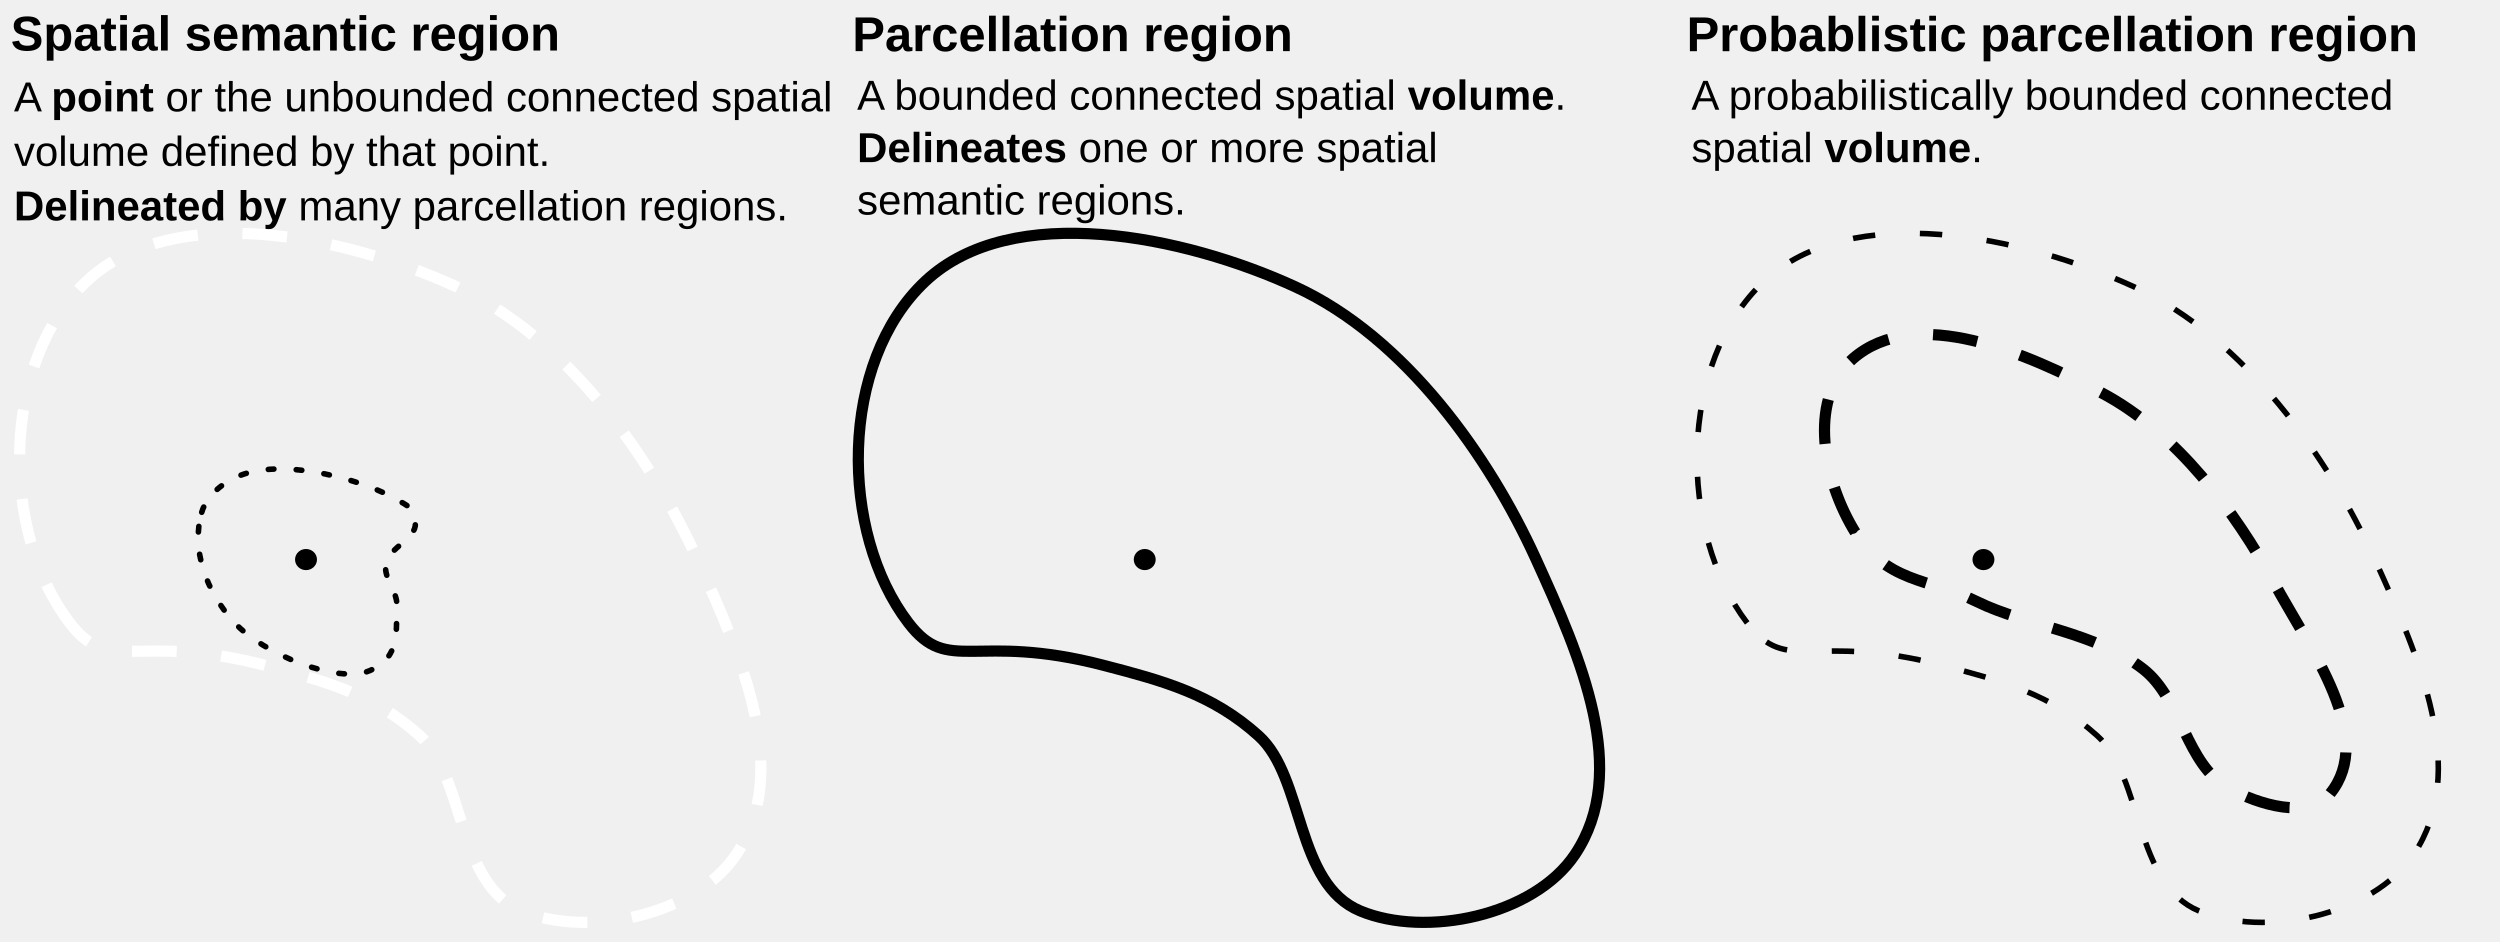
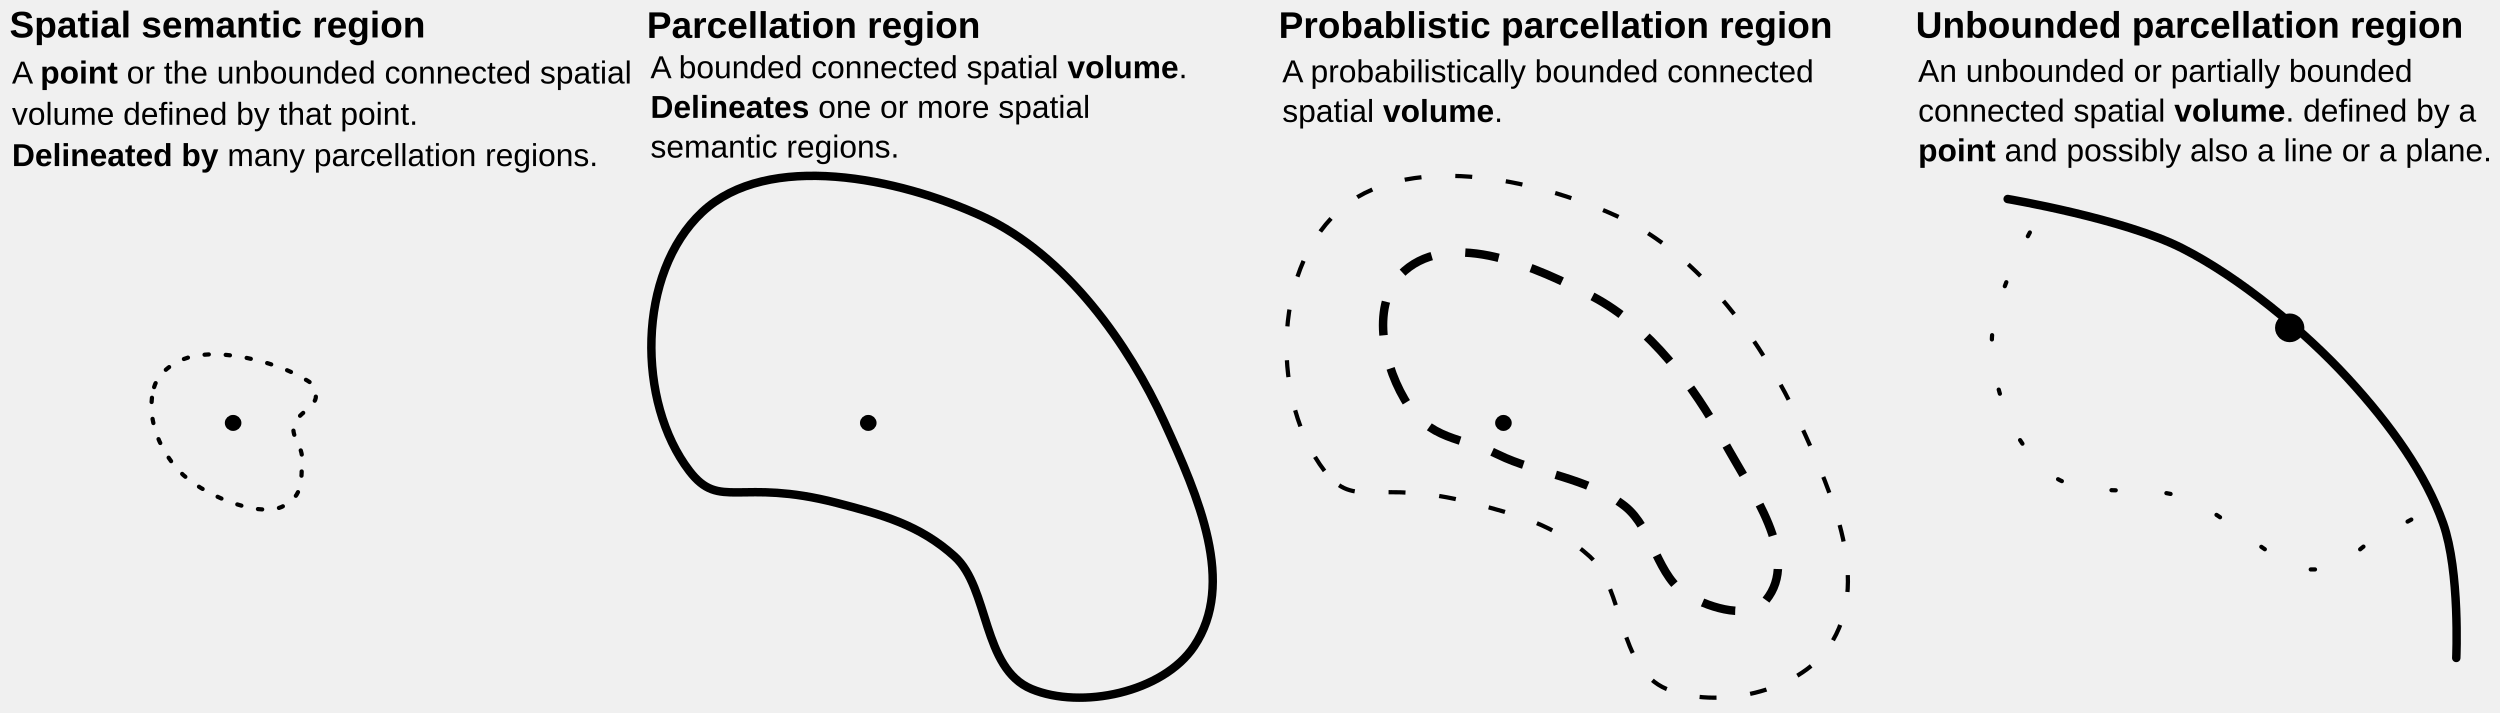
- <svg xmlns="http://www.w3.org/2000/svg" width="894.222" height="336.936" viewBox="0 0 894.222 336.936" id="svg2" version="1.1">
+ <svg xmlns="http://www.w3.org/2000/svg" width="1180.806" height="336.543" viewBox="0 0 1180.806 336.543" id="svg2" version="1.1">
  <defs id="defs4" />
-   <g id="layer1" transform="translate(-55,-470.4262)">
+   <g id="layer1" transform="translate(-54.35059,-470.8196)">
    <path style="fill:none;fill-rule:evenodd;stroke:#000000;stroke-width:4;stroke-linecap:butt;stroke-linejoin:round;stroke-miterlimit:4;stroke-dasharray:none;stroke-opacity:1" d="m 379.947,693.229 c -24.804,-32.386 -24.915,-93.197 6.061,-122.228 30.976,-29.031 92.671,-16.201 132.33,2.02 39.659,18.221 69.479,61.119 85.863,96.975 16.384,35.855 34,76.437 14.142,106.066 -14.732,21.981 -53.406,29.909 -76.772,20.203 -23.366,-9.706 -19.876,-47.703 -36.365,-62.629 -16.489,-14.926 -34.207,-19.708 -55.558,-25.254 -46.191,-11.997 -55.244,3.724 -69.701,-15.152 z" id="path4138" />
    <path style="opacity:1;fill:#000000;fill-opacity:0;fill-rule:nonzero;stroke:#000000;stroke-width:4;stroke-linecap:round;stroke-linejoin:round;stroke-miterlimit:4;stroke-dasharray:none;stroke-dashoffset:0;stroke-opacity:1" id="path4136" d="m 466.381,670.573 a 1.924,1.783 0 0 1 -1.923,1.783 1.924,1.783 0 0 1 -1.925,-1.78 1.924,1.783 0 0 1 1.92,-1.785 1.924,1.783 0 0 1 1.928,1.778" />
    <path style="fill:none;fill-rule:evenodd;stroke:#000000;stroke-width:2;stroke-linecap:butt;stroke-linejoin:round;stroke-miterlimit:4;stroke-dasharray:8, 16;stroke-dashoffset:0;stroke-opacity:1" d="m 679.947,693.236 c -24.804,-32.386 -24.915,-93.197 6.061,-122.228 30.976,-29.031 92.671,-16.201 132.33,2.02 39.659,18.221 69.479,61.119 85.863,96.975 16.384,35.855 34,76.437 14.142,106.066 -14.732,21.981 -53.406,29.909 -76.772,20.203 -23.366,-9.706 -19.876,-47.703 -36.365,-62.629 -16.489,-14.926 -34.207,-19.708 -55.558,-25.254 -46.191,-11.997 -55.244,3.724 -69.701,-15.152 z" id="path4138-5" />
    <path style="opacity:1;fill:#000000;fill-opacity:0;fill-rule:nonzero;stroke:#000000;stroke-width:4;stroke-linecap:round;stroke-linejoin:round;stroke-miterlimit:4;stroke-dasharray:none;stroke-dashoffset:0;stroke-opacity:1" id="path4136-6" d="m 766.381,670.579 a 1.924,1.783 0 0 1 -1.923,1.783 1.924,1.783 0 0 1 -1.925,-1.78 1.924,1.783 0 0 1 1.92,-1.785 1.924,1.783 0 0 1 1.928,1.778" />
-     <path style="fill:none;fill-rule:evenodd;stroke:#ffffff;stroke-width:4;stroke-linecap:butt;stroke-linejoin:round;stroke-miterlimit:4;stroke-dasharray:16, 16;stroke-dashoffset:0;stroke-opacity:1" d="M 79.947,693.229 C 55.143,660.844 55.032,600.032 86.008,571.001 c 30.976,-29.031 92.671,-16.201 132.33,2.02 39.659,18.221 69.479,61.119 85.863,96.975 16.384,35.855 34,76.437 14.142,106.066 -14.732,21.981 -53.406,29.909 -76.772,20.203 -23.366,-9.706 -19.876,-47.703 -36.365,-62.629 -16.489,-14.926 -34.207,-19.708 -55.558,-25.254 -46.191,-11.997 -55.244,3.724 -69.701,-15.152 z" id="path4138-5-2" />
+     <path style="fill:none;fill-rule:evenodd;stroke:#ffffff;stroke-width:4;stroke-linecap:butt;stroke-linejoin:round;stroke-miterlimit:4;stroke-dasharray:16, 16;stroke-dashoffset:0;stroke-opacity:0" d="M 79.947,693.229 C 55.143,660.844 55.032,600.032 86.008,571.001 c 30.976,-29.031 92.671,-16.201 132.33,2.02 39.659,18.221 69.479,61.119 85.863,96.975 16.384,35.855 34,76.437 14.142,106.066 -14.732,21.981 -53.406,29.909 -76.772,20.203 -23.366,-9.706 -19.876,-47.703 -36.365,-62.629 -16.489,-14.926 -34.207,-19.708 -55.558,-25.254 -46.191,-11.997 -55.244,3.724 -69.701,-15.152 z" id="path4138-5-2" />
    <path style="opacity:1;fill:#000000;fill-opacity:0;fill-rule:nonzero;stroke:#000000;stroke-width:4;stroke-linecap:round;stroke-linejoin:round;stroke-miterlimit:4;stroke-dasharray:none;stroke-dashoffset:0;stroke-opacity:1" id="path4136-6-9" d="m 166.381,670.573 a 1.924,1.783 0 0 1 -1.923,1.783 1.924,1.783 0 0 1 -1.925,-1.78 1.924,1.783 0 0 1 1.92,-1.785 1.924,1.783 0 0 1 1.928,1.778" />
-     <text xml:space="preserve" style="font-style:normal;font-weight:normal;font-size:17.5px;line-height:125%;font-family:'Liberation Sans';letter-spacing:0px;word-spacing:0px;fill:#000000;fill-opacity:1;stroke:none;stroke-width:1px;stroke-linecap:butt;stroke-linejoin:miter;stroke-opacity:1" x="58.846" y="488.5" id="text4232">
-       <tspan x="58.846" y="488.5" id="tspan4234">
-         <tspan x="58.846" y="488.5" style="font-style:normal;font-variant:normal;font-weight:bold;font-stretch:normal;font-size:17.5px;font-family:'Liberation Sans';-inkscape-font-specification:'Liberation Sans Bold'" id="tspan4236">Spatial semantic region</tspan>
+     <text xml:space="preserve" style="font-style:normal;font-weight:normal;font-size:17.5px;line-height:125%;font-family:'Liberation Sans';letter-spacing:0px;word-spacing:0px;fill:#000000;fill-opacity:1;stroke:none;stroke-width:1px;stroke-linecap:butt;stroke-linejoin:miter;stroke-opacity:1" x="58.846" y="488.5" id="text5393">
+       <tspan x="58.846" y="488.5" id="tspan5395">
+         <tspan x="58.846" y="488.5" style="font-style:normal;font-variant:normal;font-weight:bold;font-stretch:normal;font-size:17.5px;font-family:'Liberation Sans';-inkscape-font-specification:'Liberation Sans Bold'" id="tspan5397">Spatial semantic region</tspan>
      </tspan>
    </text>
    <text xml:space="preserve" style="font-style:normal;font-weight:normal;font-size:15px;line-height:125%;font-family:'Liberation Sans';letter-spacing:0px;word-spacing:0px;fill:#000000;fill-opacity:1;stroke:none;stroke-width:1px;stroke-linecap:butt;stroke-linejoin:miter;stroke-opacity:1" x="658.282" y="488.728" id="text4289">
      <tspan x="658.282" y="488.728" id="tspan4293" style="font-style:normal;font-variant:normal;font-weight:bold;font-stretch:normal;font-size:17.5px;font-family:'Liberation Sans';-inkscape-font-specification:'Liberation Sans Bold'">Probablistic parcellation region</tspan>
    </text>
    <text xml:space="preserve" style="font-style:normal;font-weight:normal;font-size:15px;line-height:125%;font-family:'Liberation Sans';letter-spacing:0px;word-spacing:0px;fill:#000000;fill-opacity:1;stroke:none;stroke-width:1px;stroke-linecap:butt;stroke-linejoin:miter;stroke-opacity:1" x="359.863" y="488.722" id="text4297">
      <tspan id="tspan4299" x="359.863" y="488.722" style="font-style:normal;font-variant:normal;font-weight:bold;font-stretch:normal;font-size:17.5px;font-family:'Liberation Sans';-inkscape-font-specification:'Liberation Sans Bold'">Parcellation region</tspan>
    </text>
    <path style="fill:none;fill-rule:evenodd;stroke:#000000;stroke-width:2;stroke-linecap:round;stroke-linejoin:round;stroke-miterlimit:4;stroke-dasharray:2, 8;stroke-dashoffset:0;stroke-opacity:1" d="m 127.155,653.655 c 2.015,-6.86 9.365,-12.05 16.239,-14.014 16.397,-4.686 40.935,2.851 50.544,7.913 9.609,5.063 9.29,4.91 9.613,10.189 0.323,5.279 -9.33,8.489 -10.501,14.28 -1.117,5.528 4.572,9.676 3.943,16.453 -0.629,6.777 1.78,16.897 -9.758,21.835 -11.538,4.938 -38.195,-6.05 -48.416,-17.218 -10.22,-11.168 -15.527,-26.284 -11.665,-39.438 z" id="path4138-5-9" />
-     <text xml:space="preserve" style="font-style:normal;font-weight:normal;font-size:15px;line-height:125%;font-family:'Liberation Sans';letter-spacing:0px;word-spacing:0px;fill:#000000;fill-opacity:1;stroke:none;stroke-width:1px;stroke-linecap:butt;stroke-linejoin:miter;stroke-opacity:1" x="60" y="510.263" id="text4210">
-       <tspan x="114.199" y="549.263" id="tspan4212">
-         <tspan x="60" y="510.263" style="font-style:normal;font-variant:normal;font-weight:normal;font-stretch:normal;line-height:130%;font-family:'Liberation Sans';-inkscape-font-specification:'Liberation Sans';text-align:start;text-anchor:start" id="tspan4214">A </tspan>
-         <tspan x="73.359" y="510.263" style="font-weight:bold" id="tspan4216">point </tspan>
-         <tspan x="114.199" y="510.263" style="font-style:normal;font-variant:normal;font-weight:normal;font-stretch:normal;line-height:130%;font-family:'Liberation Sans';-inkscape-font-specification:'Liberation Sans';text-align:start;text-anchor:start" id="tspan4218">or the unbounded connected spatial </tspan>
+     <text xml:space="preserve" style="font-style:normal;font-weight:normal;font-size:15px;line-height:125%;font-family:'Liberation Sans';letter-spacing:0px;word-spacing:0px;fill:#000000;fill-opacity:1;stroke:none;stroke-width:1px;stroke-linecap:butt;stroke-linejoin:miter;stroke-opacity:1" x="60" y="510.263" id="text5371">
+       <tspan x="114.199" y="549.263" id="tspan5373">
+         <tspan x="60" y="510.263" style="font-style:normal;font-variant:normal;font-weight:normal;font-stretch:normal;line-height:130%;font-family:'Liberation Sans';-inkscape-font-specification:'Liberation Sans';text-align:start;text-anchor:start" id="tspan5375">A </tspan>
+         <tspan x="73.359" y="510.263" style="font-weight:bold" id="tspan5377">point </tspan>
+         <tspan x="114.199" y="510.263" style="font-style:normal;font-variant:normal;font-weight:normal;font-stretch:normal;line-height:130%;font-family:'Liberation Sans';-inkscape-font-specification:'Liberation Sans';text-align:start;text-anchor:start" id="tspan5379">or the unbounded connected spatial </tspan>
      </tspan>
-       <tspan x="60" y="0" id="tspan4220">
-         <tspan x="60" y="529.763" style="font-style:normal;font-variant:normal;font-weight:normal;font-stretch:normal;line-height:130%;font-family:'Liberation Sans';-inkscape-font-specification:'Liberation Sans';text-align:start;text-anchor:start" id="tspan4222">volume defined by that point.</tspan>
-         <tspan dx="0" x="251.865" y="529.763" style="font-style:normal;font-variant:normal;font-weight:normal;font-stretch:normal;line-height:130%;font-family:'Liberation Sans';-inkscape-font-specification:'Liberation Sans';text-align:start;text-anchor:start" id="tspan4224" />
+       <tspan x="60" y="0" id="tspan5381">
+         <tspan x="60" y="529.763" style="font-style:normal;font-variant:normal;font-weight:normal;font-stretch:normal;line-height:130%;font-family:'Liberation Sans';-inkscape-font-specification:'Liberation Sans';text-align:start;text-anchor:start" id="tspan5383">volume defined by that point.</tspan>
+         <tspan dx="0" x="251.865" y="529.763" style="font-style:normal;font-variant:normal;font-weight:normal;font-stretch:normal;line-height:130%;font-family:'Liberation Sans';-inkscape-font-specification:'Liberation Sans';text-align:start;text-anchor:start" id="tspan5385" />
      </tspan>
-       <tspan x="161.748" y="0" id="tspan4226">
-         <tspan x="60" y="549.263" style="font-weight:bold" id="tspan4228">Delineated by </tspan>
-         <tspan x="161.748" y="549.263" style="font-style:normal;font-variant:normal;font-weight:normal;font-stretch:normal;line-height:130%;font-family:'Liberation Sans';-inkscape-font-specification:'Liberation Sans';text-align:start;text-anchor:start" id="tspan4230">many parcellation regions.</tspan>
+       <tspan x="161.748" y="0" id="tspan5387">
+         <tspan x="60" y="549.263" style="font-weight:bold" id="tspan5389">Delineated by </tspan>
+         <tspan x="161.748" y="549.263" style="font-style:normal;font-variant:normal;font-weight:normal;font-stretch:normal;line-height:130%;font-family:'Liberation Sans';-inkscape-font-specification:'Liberation Sans';text-align:start;text-anchor:start" id="tspan5391">many parcellation regions.</tspan>
      </tspan>
    </text>
-     <text xml:space="preserve" style="font-style:normal;font-weight:normal;font-size:15px;line-height:125%;font-family:'Liberation Sans';letter-spacing:0px;word-spacing:0px;fill:#000000;fill-opacity:1;stroke:none;stroke-width:1px;stroke-linecap:butt;stroke-linejoin:miter;stroke-opacity:1" x="660" y="509.678" id="text4194">
-       <tspan x="660" y="509.678" id="tspan4196">
-         <tspan x="660" y="509.678" style="font-style:normal;font-variant:normal;font-weight:normal;font-stretch:normal;font-family:'Liberation Sans';-inkscape-font-specification:'Liberation Sans';text-align:start;text-anchor:start" id="tspan4198">A probabilistically bounded connected </tspan>
+     <text xml:space="preserve" style="font-style:normal;font-weight:normal;font-size:15px;line-height:125%;font-family:'Liberation Sans';letter-spacing:0px;word-spacing:0px;fill:#000000;fill-opacity:1;stroke:none;stroke-width:1px;stroke-linecap:butt;stroke-linejoin:miter;stroke-opacity:1" x="660" y="509.678" id="text5355">
+       <tspan x="660" y="509.678" id="tspan5357">
+         <tspan x="660" y="509.678" style="font-style:normal;font-variant:normal;font-weight:normal;font-stretch:normal;font-family:'Liberation Sans';-inkscape-font-specification:'Liberation Sans';text-align:start;text-anchor:start" id="tspan5359">A probabilistically bounded connected </tspan>
      </tspan>
-       <tspan x="760.078" y="0" id="tspan4200">
-         <tspan x="660" y="528.428" style="font-style:normal;font-variant:normal;font-weight:normal;font-stretch:normal;font-family:'Liberation Sans';-inkscape-font-specification:'Liberation Sans';text-align:start;text-anchor:start" id="tspan4202">spatial </tspan>
-         <tspan x="707.549" y="528.428" style="font-weight:bold" id="tspan4204">volume</tspan>
-         <tspan x="760.078" y="528.428" style="font-style:normal;font-variant:normal;font-weight:normal;font-stretch:normal;font-family:'Liberation Sans';-inkscape-font-specification:'Liberation Sans';text-align:start;text-anchor:start" id="tspan4206">.</tspan>
-         <tspan dx="0" x="764.238" y="528.428" style="font-style:normal;font-variant:normal;font-weight:normal;font-stretch:normal;font-family:'Liberation Sans';-inkscape-font-specification:'Liberation Sans';text-align:start;text-anchor:start" id="tspan4208" />
+       <tspan x="760.078" y="0" id="tspan5361">
+         <tspan x="660" y="528.428" style="font-style:normal;font-variant:normal;font-weight:normal;font-stretch:normal;font-family:'Liberation Sans';-inkscape-font-specification:'Liberation Sans';text-align:start;text-anchor:start" id="tspan5363">spatial </tspan>
+         <tspan x="707.549" y="528.428" style="font-weight:bold" id="tspan5365">volume</tspan>
+         <tspan x="760.078" y="528.428" style="font-style:normal;font-variant:normal;font-weight:normal;font-stretch:normal;font-family:'Liberation Sans';-inkscape-font-specification:'Liberation Sans';text-align:start;text-anchor:start" id="tspan5367">.</tspan>
+         <tspan dx="0" x="764.238" y="528.428" style="font-style:normal;font-variant:normal;font-weight:normal;font-stretch:normal;font-family:'Liberation Sans';-inkscape-font-specification:'Liberation Sans';text-align:start;text-anchor:start" id="tspan5369" />
      </tspan>
    </text>
-     <text xml:space="preserve" style="font-style:normal;font-weight:normal;font-size:15px;line-height:125%;font-family:'Liberation Sans';letter-spacing:0px;word-spacing:0px;fill:#000000;fill-opacity:1;stroke:none;stroke-width:1px;stroke-linecap:butt;stroke-linejoin:miter;stroke-opacity:1" x="361.581" y="509.672" id="text4170">
-       <tspan x="611.044" y="547.172" id="tspan4172">
-         <tspan x="361.581" y="509.672" style="font-style:normal;font-variant:normal;font-weight:normal;font-stretch:normal;font-family:'Liberation Sans';-inkscape-font-specification:'Liberation Sans'" id="tspan4174">A bounded connected spatial </tspan>
-         <tspan x="558.514" y="509.672" style="font-weight:bold" id="tspan4176">volume</tspan>
-         <tspan x="611.044" y="509.672" style="font-style:normal;font-variant:normal;font-weight:normal;font-stretch:normal;font-family:'Liberation Sans';-inkscape-font-specification:'Liberation Sans'" id="tspan4178">.</tspan>
-         <tspan dx="0" x="615.204" y="509.672" style="font-style:normal;font-variant:normal;font-weight:normal;font-stretch:normal;font-family:'Liberation Sans';-inkscape-font-specification:'Liberation Sans'" id="tspan4180" />
+     <text xml:space="preserve" style="font-style:normal;font-weight:normal;font-size:15px;line-height:125%;font-family:'Liberation Sans';letter-spacing:0px;word-spacing:0px;fill:#000000;fill-opacity:1;stroke:none;stroke-width:1px;stroke-linecap:butt;stroke-linejoin:miter;stroke-opacity:1" x="361.58" y="507.749" id="text5331">
+       <tspan x="611.043" y="545.249" id="tspan5333">
+         <tspan x="361.58" y="507.749" style="font-style:normal;font-variant:normal;font-weight:normal;font-stretch:normal;font-family:'Liberation Sans';-inkscape-font-specification:'Liberation Sans'" id="tspan5335">A bounded connected spatial </tspan>
+         <tspan x="558.514" y="507.749" style="font-weight:bold" id="tspan5337">volume</tspan>
+         <tspan x="611.043" y="507.749" style="font-style:normal;font-variant:normal;font-weight:normal;font-stretch:normal;font-family:'Liberation Sans';-inkscape-font-specification:'Liberation Sans'" id="tspan5339">.</tspan>
+         <tspan dx="0" x="615.203" y="507.749" style="font-style:normal;font-variant:normal;font-weight:normal;font-stretch:normal;font-family:'Liberation Sans';-inkscape-font-specification:'Liberation Sans'" id="tspan5341" />
      </tspan>
-       <tspan x="440.829" y="0" id="tspan4182">
-         <tspan x="361.581" y="528.422" style="font-weight:bold" id="tspan4184">Delineates </tspan>
-         <tspan x="440.829" y="528.422" style="font-style:normal;font-variant:normal;font-weight:normal;font-stretch:normal;font-family:'Liberation Sans';-inkscape-font-specification:'Liberation Sans'" id="tspan4186">one or more spatial </tspan>
+       <tspan x="440.828" y="0" id="tspan5343">
+         <tspan x="361.58" y="526.499" style="font-weight:bold" id="tspan5345">Delineates </tspan>
+         <tspan x="440.828" y="526.499" style="font-style:normal;font-variant:normal;font-weight:normal;font-stretch:normal;font-family:'Liberation Sans';-inkscape-font-specification:'Liberation Sans'" id="tspan5347">one or more spatial </tspan>
      </tspan>
-       <tspan x="361.581" y="0" id="tspan4188">
-         <tspan x="361.581" y="547.172" style="font-style:normal;font-variant:normal;font-weight:normal;font-stretch:normal;font-family:'Liberation Sans';-inkscape-font-specification:'Liberation Sans'" id="tspan4190">semantic regions.</tspan>
-         <tspan dx="0" x="479.208" y="547.172" style="font-style:normal;font-variant:normal;font-weight:normal;font-stretch:normal;font-family:'Liberation Sans';-inkscape-font-specification:'Liberation Sans'" id="tspan4192" />
+       <tspan x="361.58" y="0" id="tspan5349">
+         <tspan x="361.58" y="545.249" style="font-style:normal;font-variant:normal;font-weight:normal;font-stretch:normal;font-family:'Liberation Sans';-inkscape-font-specification:'Liberation Sans'" id="tspan5351">semantic regions.</tspan>
+         <tspan dx="0" x="479.207" y="545.249" style="font-style:normal;font-variant:normal;font-weight:normal;font-stretch:normal;font-family:'Liberation Sans';-inkscape-font-specification:'Liberation Sans'" id="tspan5353" />
      </tspan>
    </text>
    <path style="fill:none;fill-rule:evenodd;stroke:#000000;stroke-width:4;stroke-linecap:butt;stroke-linejoin:round;stroke-miterlimit:4;stroke-dasharray:16, 16;stroke-dashoffset:0;stroke-opacity:1" d="m 717.719,659.371 c -11.639,-19.979 -15.22,-47.324 0,-60.609 22.53,-19.666 62.421,-1.791 88.893,12.122 27.007,14.194 48.051,42.819 61.619,67.68 13.568,24.861 36.695,55.485 20.203,75.761 -7.661,9.418 -25.729,3.832 -36.365,-2.02 -15.227,-8.378 -16.666,-31.655 -30.305,-42.426 -16.831,-13.292 -42.28,-15.663 -59.599,-24.244 -17.319,-8.581 -32.808,-6.285 -44.447,-26.264 z" id="path4138-5-6" />
+     <path style="opacity:1;fill:#000000;fill-opacity:0;fill-rule:nonzero;stroke:#000000;stroke-width:10;stroke-linecap:round;stroke-linejoin:round;stroke-miterlimit:4;stroke-dasharray:none;stroke-dashoffset:0;stroke-opacity:1" id="path4136-6-9-3" d="m 1137.746,625.661 a 1.924,1.783 0 0 1 -1.923,1.783 1.924,1.783 0 0 1 -1.925,-1.78 1.924,1.783 0 0 1 1.92,-1.785 1.924,1.783 0 0 1 1.928,1.778" />
+     <path style="fill:none;fill-rule:evenodd;stroke:#000000;stroke-width:4;stroke-linecap:round;stroke-linejoin:round;stroke-miterlimit:4;stroke-dasharray:none;stroke-opacity:1" d="m 1002.62,564.815 c 0,0 54.933,9.304 82.444,23.293 27.51,13.989 57.822,39.195 78.272,61.441 20.45,22.247 36.828,45.451 44.922,68.359 8.094,22.908 6.25,63.672 6.25,63.672" id="path4494" />
+     <path style="fill:none;fill-rule:evenodd;stroke:#000000;stroke-width:2;stroke-linecap:round;stroke-linejoin:round;stroke-miterlimit:4;stroke-dasharray:2,24;stroke-dashoffset:16;stroke-opacity:1" d="m 1017.975,571.899 c 0,0 -23.434,38.792 -22.818,60.854 0.616,22.062 9.498,47.819 27.162,61.719 16.841,13.251 43.12,4.067 63.281,11.328 21.668,7.804 43.031,33.373 60.156,33.984 17.125,0.611 20.445,-9.366 30.469,-14.453 9.508,-4.826 28.125,-15.234 28.125,-15.234" id="path4496" />
+     <text xml:space="preserve" style="font-style:normal;font-weight:normal;font-size:15px;line-height:125%;font-family:'Liberation Sans';letter-spacing:0px;word-spacing:0px;fill:#000000;fill-opacity:1;stroke:none;stroke-width:1px;stroke-linecap:butt;stroke-linejoin:miter;stroke-opacity:1" x="959.18" y="488.654" id="text4289-6">
+       <tspan x="959.18" y="488.654" id="tspan4293-2" style="font-style:normal;font-variant:normal;font-weight:bold;font-stretch:normal;font-size:17.5px;font-family:'Liberation Sans';-inkscape-font-specification:'Liberation Sans Bold'">Unbounded parcellation region</tspan>
+     </text>
+     <text xml:space="preserve" style="font-style:normal;font-weight:normal;font-size:15px;line-height:125%;font-family:'Liberation Sans';letter-spacing:0px;word-spacing:0px;fill:#000000;fill-opacity:1;stroke:none;stroke-width:1px;stroke-linecap:butt;stroke-linejoin:miter;stroke-opacity:1" x="960.322" y="509.499" id="text5311" transform="scale(0.9999988,1.000001)">
+       <tspan x="960.322" y="509.499" id="tspan5313">
+         <tspan x="960.322" y="509.499" style="font-style:normal;font-variant:normal;font-weight:normal;font-stretch:normal;font-family:'Liberation Sans';-inkscape-font-specification:'Liberation Sans';text-align:start;text-anchor:start" id="tspan5315">An unbounded or partially bounded </tspan>
+       </tspan>
+       <tspan x="1133.819" y="-nan" id="tspan5317">
+         <tspan x="960.322" y="528.249" style="font-style:normal;font-variant:normal;font-weight:normal;font-stretch:normal;font-family:'Liberation Sans';-inkscape-font-specification:'Liberation Sans';text-align:start;text-anchor:start" id="tspan5319">connected spatial </tspan>
+         <tspan x="1081.289" y="528.249" style="font-weight:bold" id="tspan5321">volume</tspan>
+         <tspan x="1133.819" y="528.249" style="font-style:normal;font-variant:normal;font-weight:normal;font-stretch:normal;font-family:'Liberation Sans';-inkscape-font-specification:'Liberation Sans';text-align:start;text-anchor:start" id="tspan5323">. defined by a </tspan>
+       </tspan>
+       <tspan x="997.002" y="-nan" id="tspan5325">
+         <tspan x="960.322" y="546.999" style="font-weight:bold" id="tspan5327">point</tspan>
+         <tspan x="997.002" y="546.999" style="font-style:normal;font-variant:normal;font-weight:normal;font-stretch:normal;font-family:'Liberation Sans';-inkscape-font-specification:'Liberation Sans';text-align:start;text-anchor:start" id="tspan5329"> and possibly also a line or a plane.</tspan>
+       </tspan>
+     </text>
  </g>
</svg>
